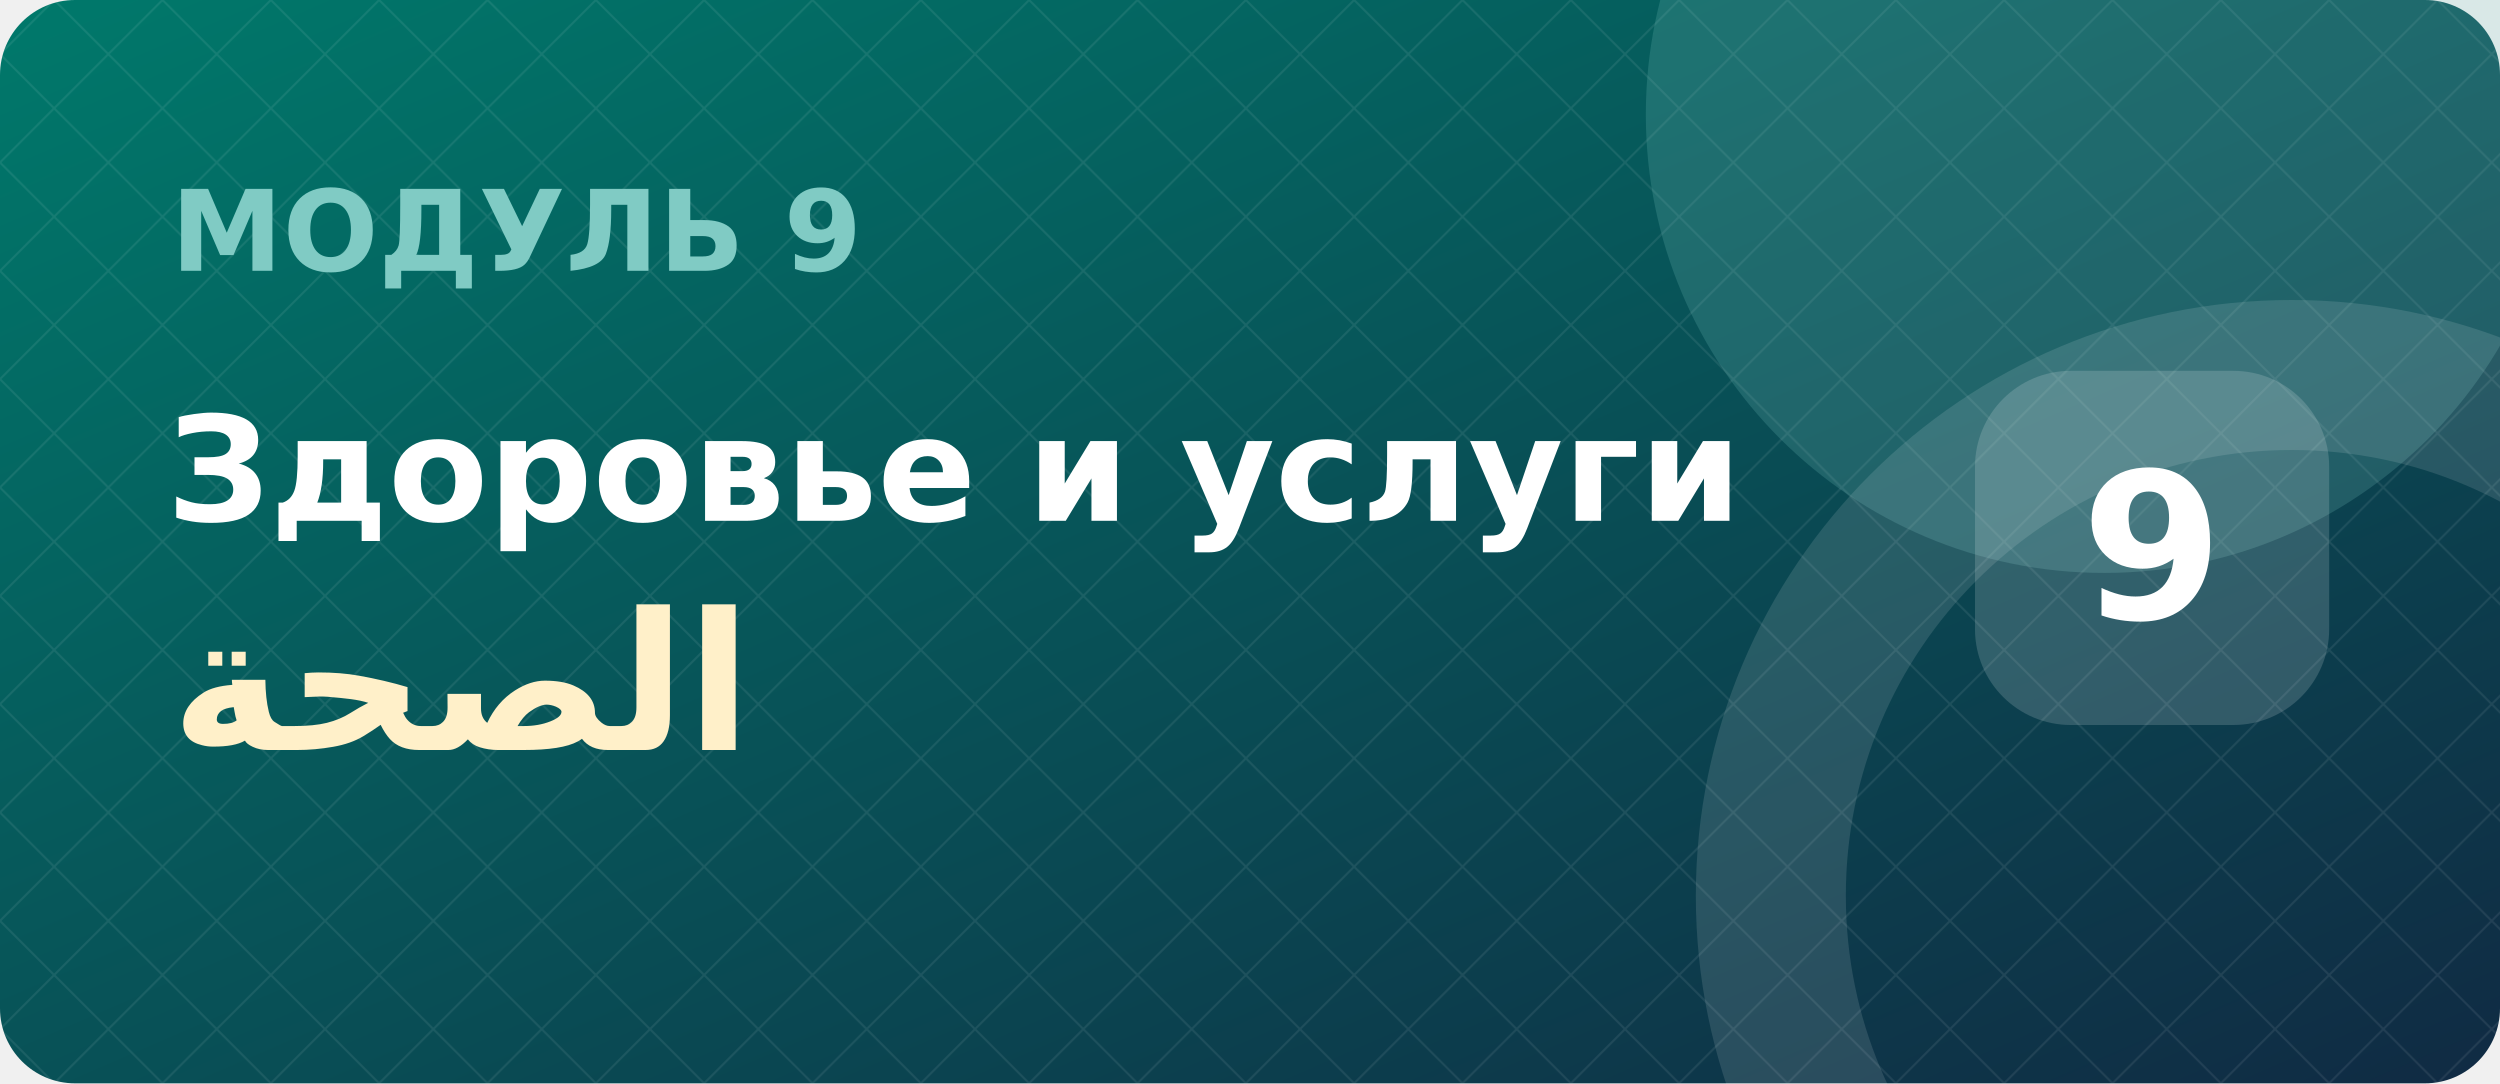
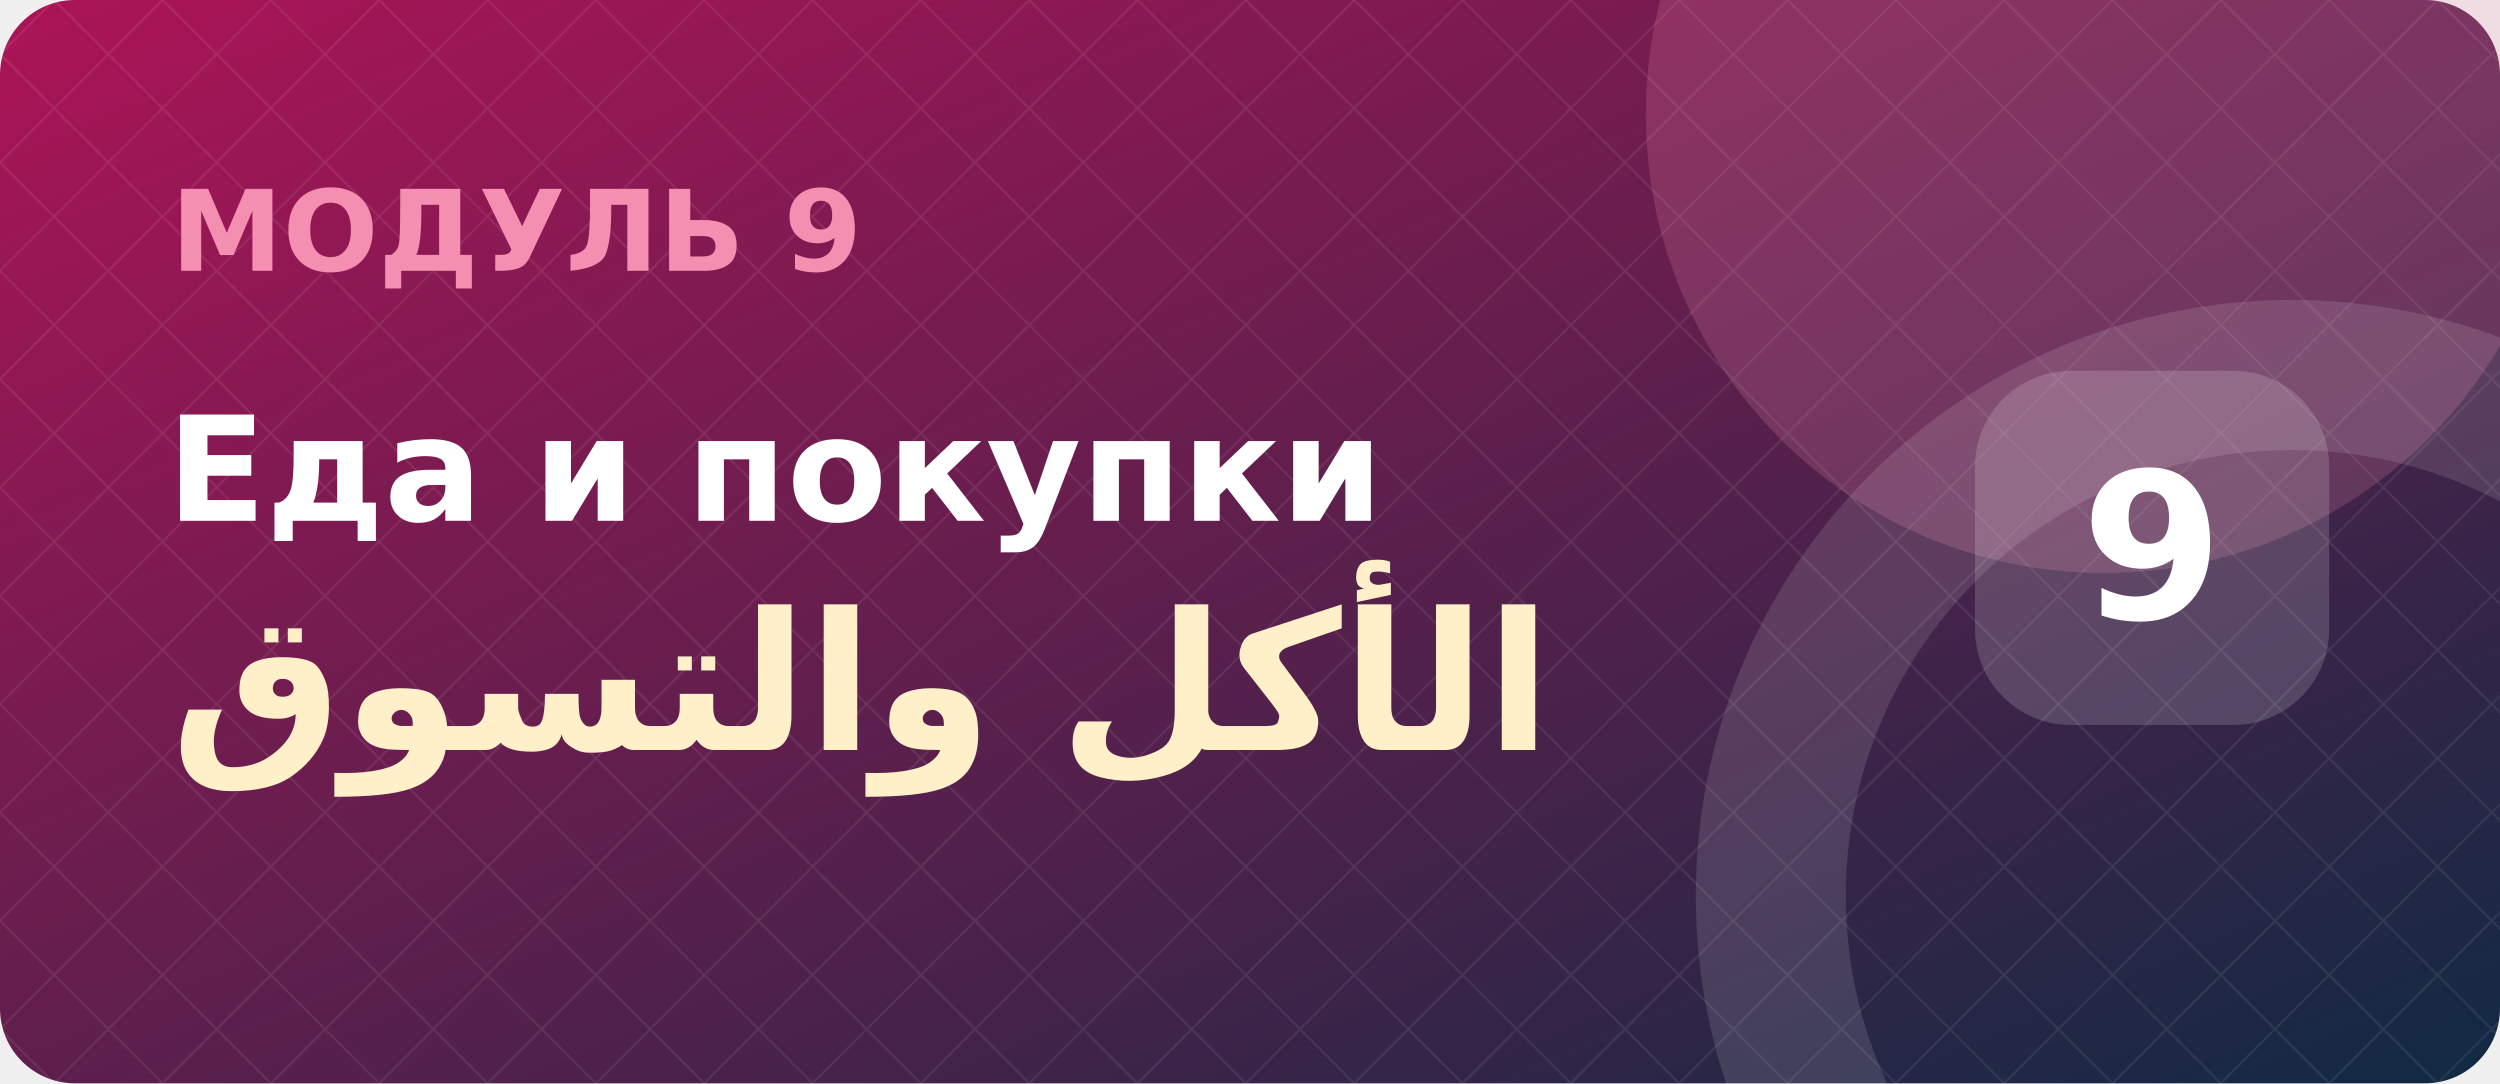
<svg xmlns="http://www.w3.org/2000/svg" width="1200" height="520" viewBox="0 0 1200 520">
  <defs>
    <linearGradient id="g" x1="0" y1="0" x2="1" y2="1">
-       <stop stop-color="#00796B" />
+       <stop stop-color="#AD1457" />
      <stop offset="1" stop-color="#102A43" />
    </linearGradient>
    <pattern id="p" width="52" height="52" patternUnits="userSpaceOnUse">
      <path d="M26 0L52 26 26 52 0 26Z" fill="none" stroke="white" stroke-opacity=".08" />
    </pattern>
  </defs>
  <rect width="1200" height="520" rx="36" fill="url(#g)" />
  <rect width="1200" height="520" rx="36" fill="url(#p)" />
-   <circle cx="1010" cy="55" r="220" fill="#80CBC4" fill-opacity=".2" />
+   <circle cx="1010" cy="55" r="220" fill="#F48FB1" fill-opacity=".2" />
  <circle cx="1100" cy="430" r="250" fill="none" stroke="white" stroke-opacity=".12" stroke-width="72" />
-   <text x="82" y="130" fill="#80CBC4" font-family="DejaVu Sans, Arial" font-size="54" font-weight="700">МОДУЛЬ 9</text>
-   <text x="80" y="250" fill="white" font-family="DejaVu Sans, Arial" font-size="70" font-weight="700">Здоровье и услуги</text>
-   <text x="82" y="360" fill="#FFF0C9" font-family="DejaVu Sans, Arial" font-size="92" font-weight="700">الصحة</text>
+   <text x="82" y="130" fill="#F48FB1" font-family="DejaVu Sans, Arial" font-size="54" font-weight="700">МОДУЛЬ 9</text>
+   <text x="80" y="250" fill="white" font-family="DejaVu Sans, Arial" font-size="70" font-weight="700">Еда и покупки</text>
+   <text x="82" y="360" fill="#FFF0C9" font-family="DejaVu Sans, Arial" font-size="92" font-weight="700">الأكل والتسوق</text>
  <g transform="translate(948 178)">
    <rect width="170" height="170" rx="46" fill="white" fill-opacity=".16" />
    <text x="85" y="119" text-anchor="middle" fill="white" font-family="DejaVu Sans, Arial" font-size="98" font-weight="800">9</text>
  </g>
</svg>
